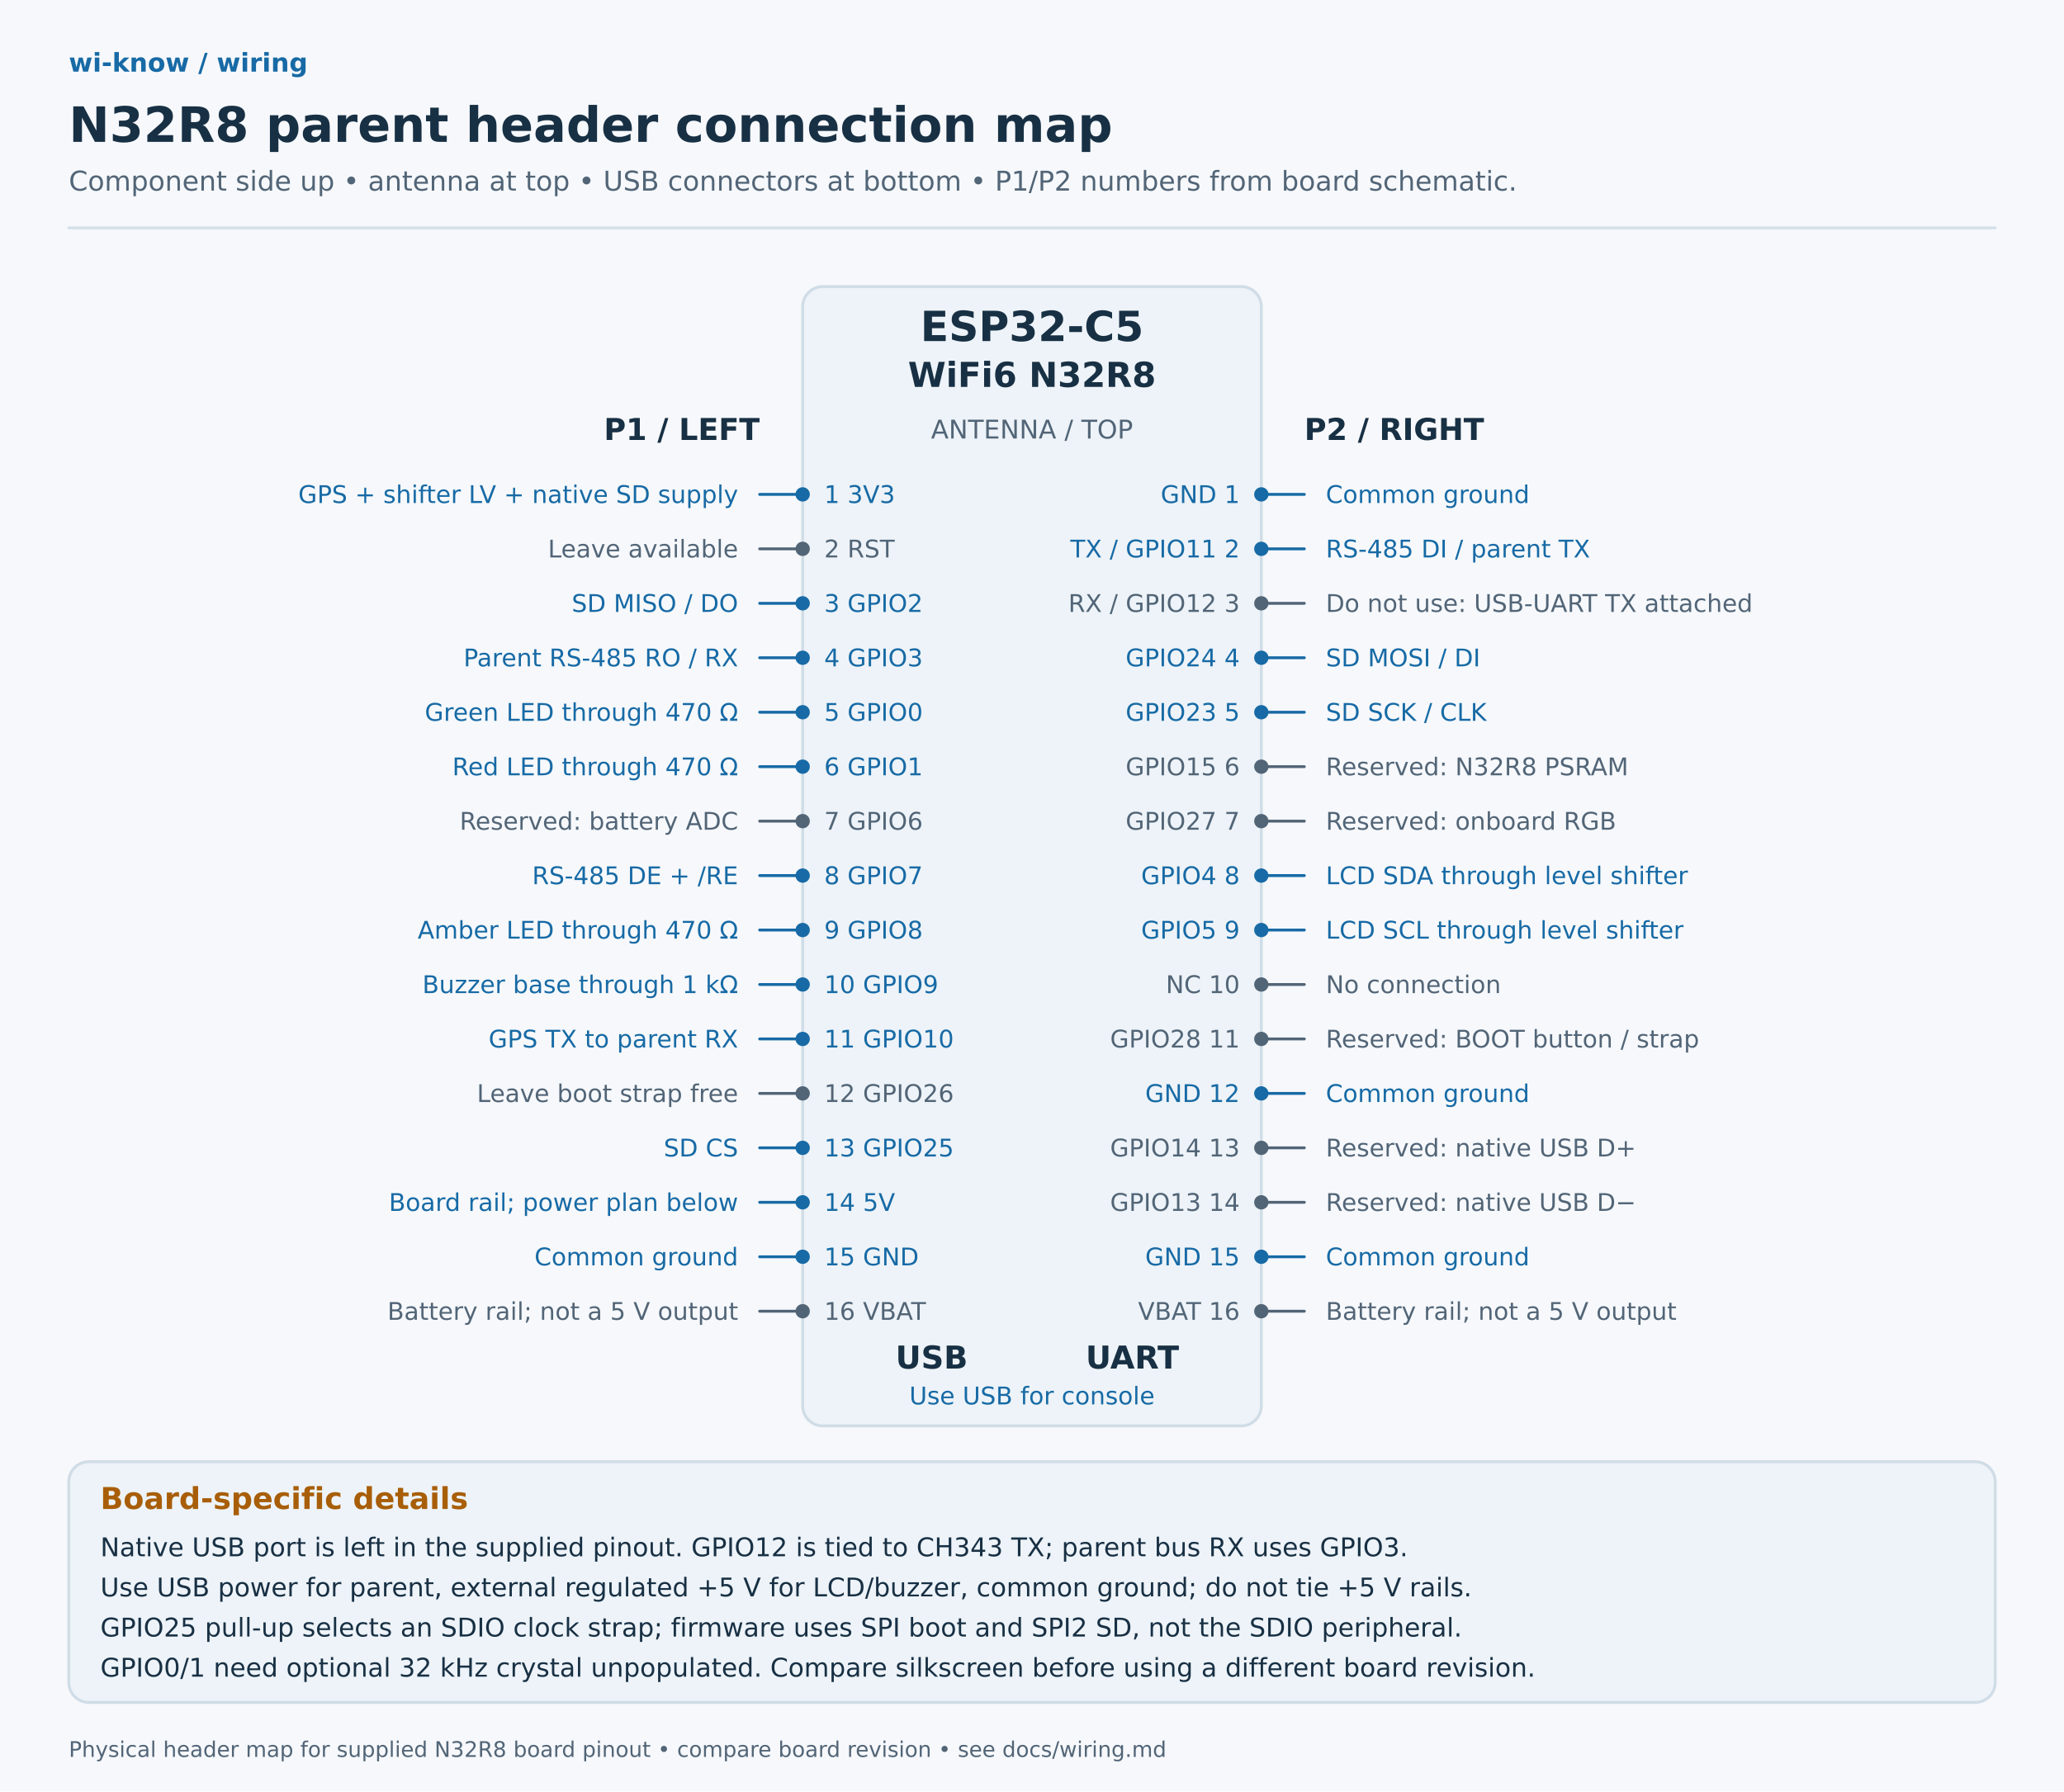
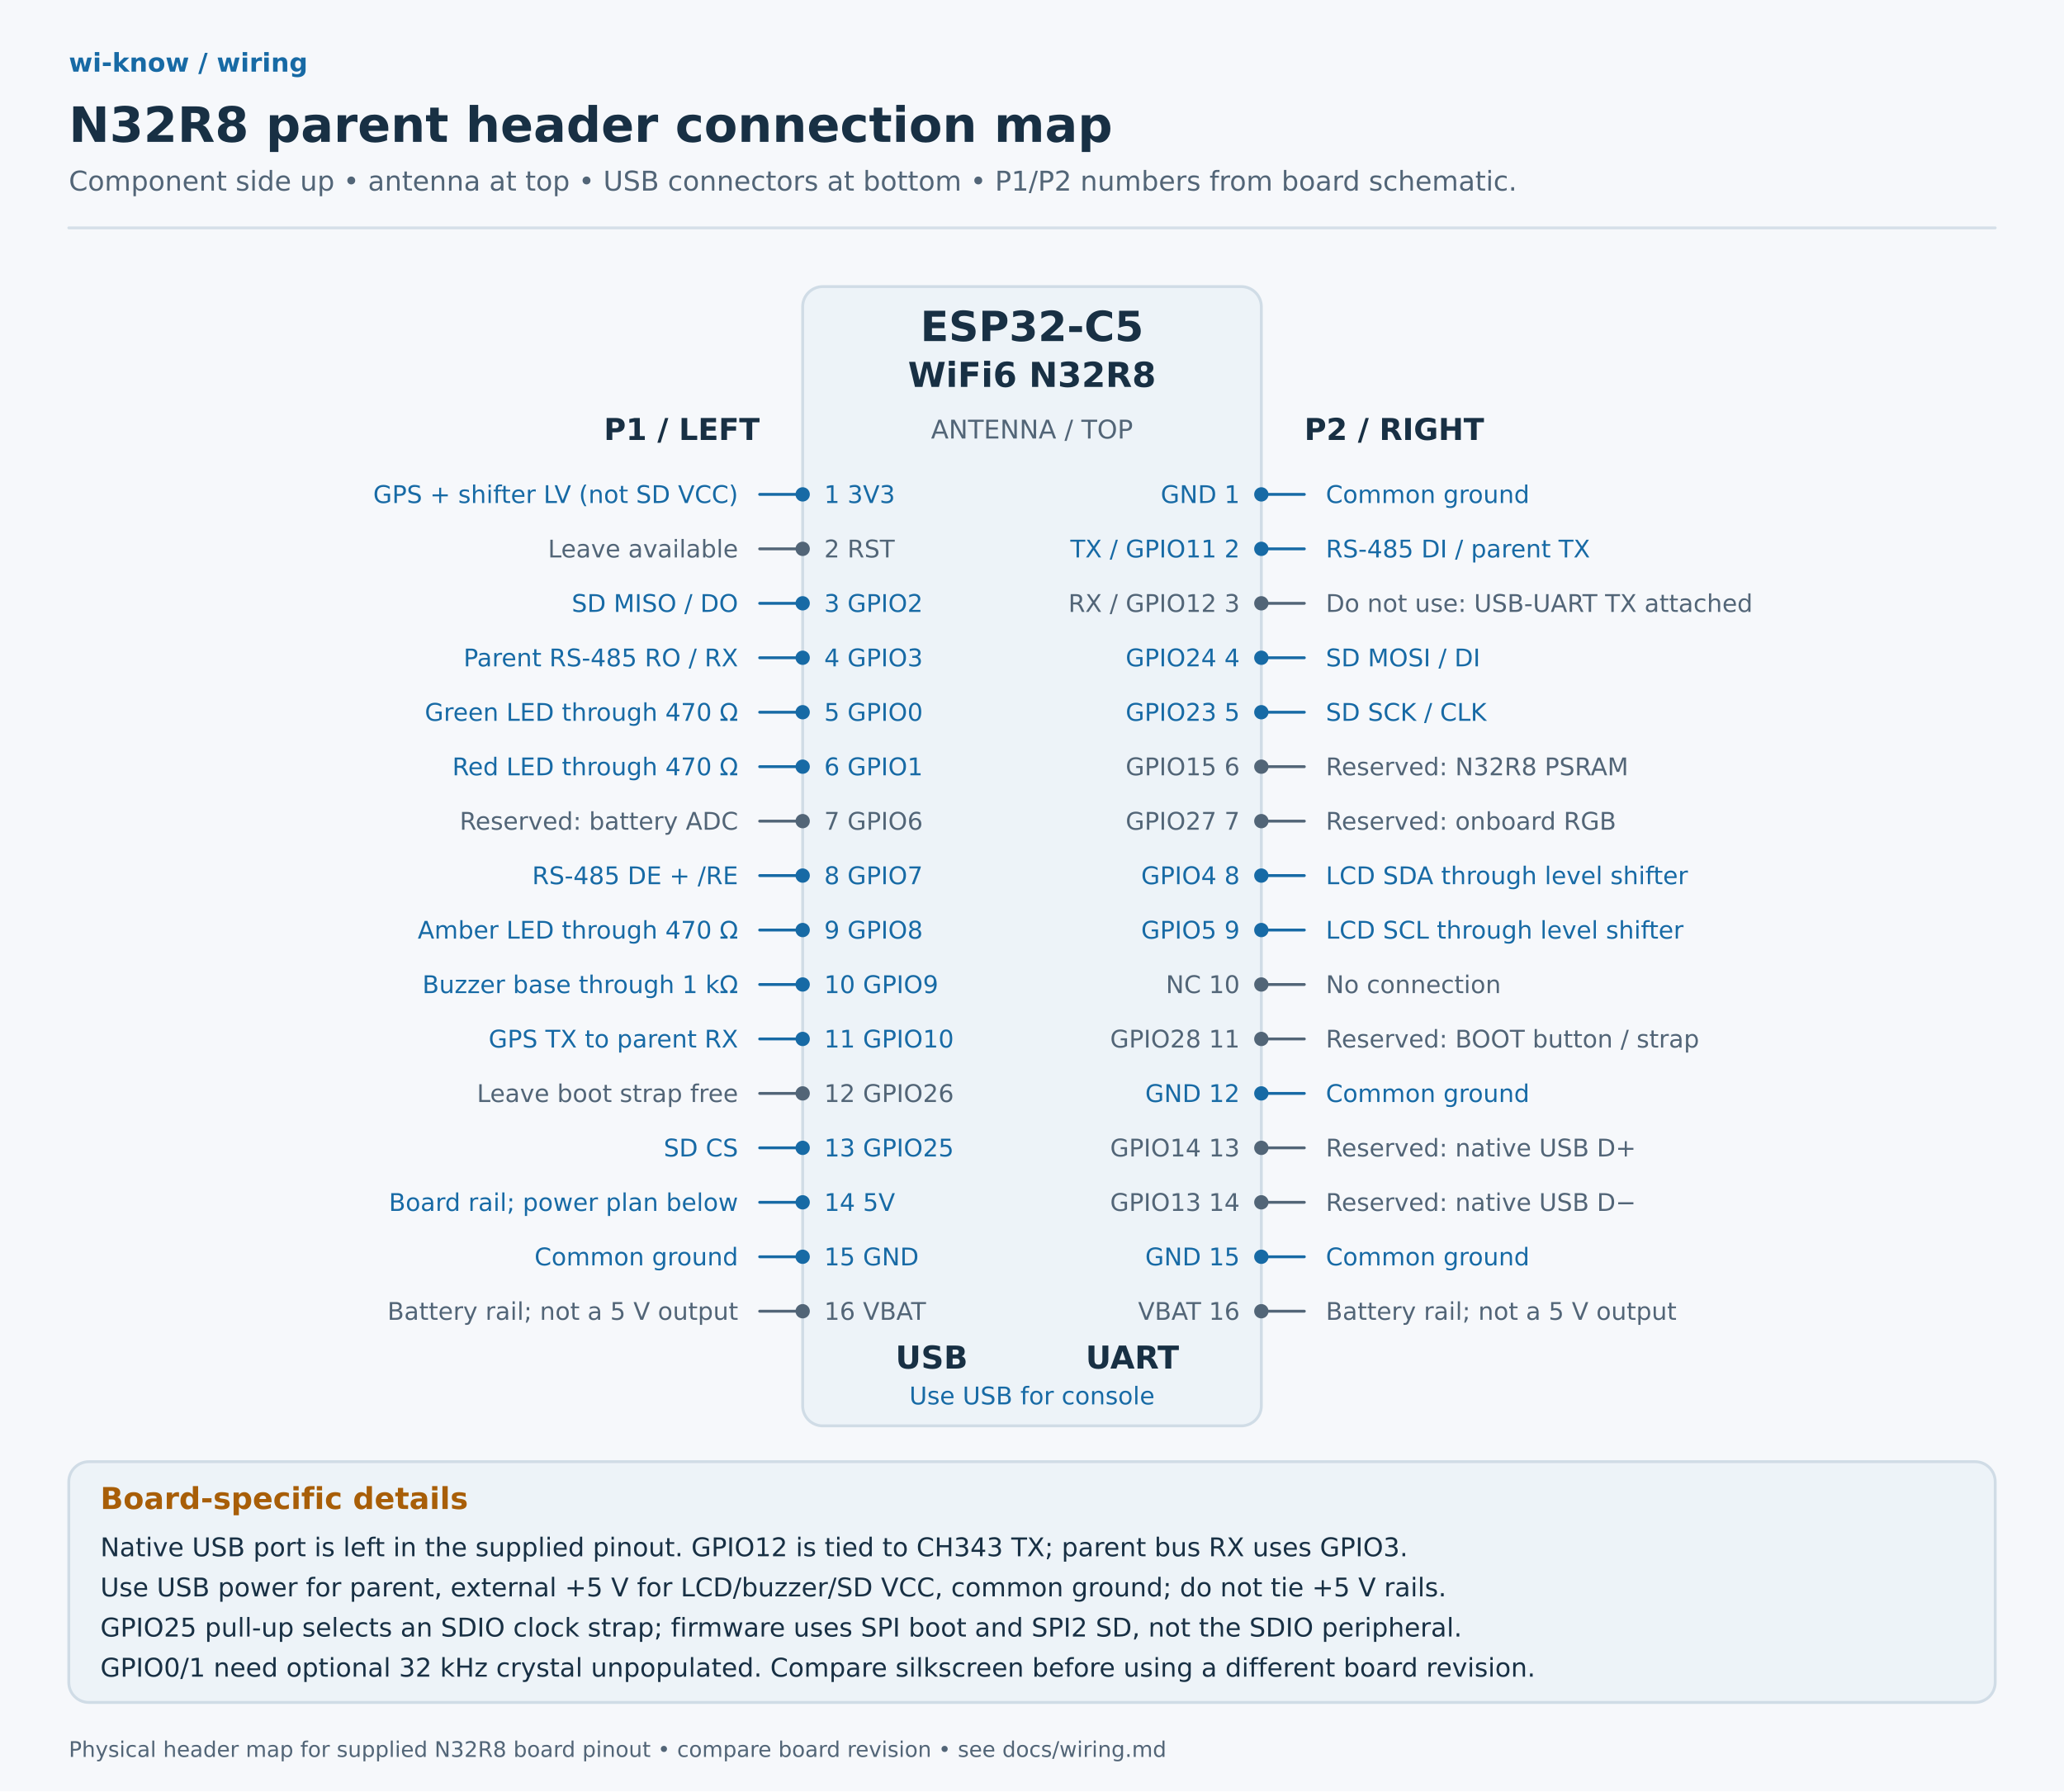
<svg xmlns="http://www.w3.org/2000/svg" width="1440" height="1250" viewBox="0 0 1440 1250" role="img" aria-labelledby="title description">
  <defs>
    <marker id="arrow-blue" markerWidth="8" markerHeight="8" refX="6" refY="3" orient="auto-start-reverse">
      <path d="M0,0 L0,6 L6,3 z" fill="#176aa5" />
    </marker>
  </defs>
  <rect width="1440" height="1250" fill="#f6f8fb" />
  <text x="48" y="50" fill="#176aa5" font-family="DejaVu Sans, Noto Sans, sans-serif" font-size="18" font-weight="700" text-anchor="start">wi-know / wiring</text>
  <text x="48" y="99" fill="#183044" font-family="DejaVu Sans, Noto Sans, sans-serif" font-size="34" font-weight="700" text-anchor="start">N32R8 parent header connection map</text>
  <text x="48" y="133" fill="#526577" font-family="DejaVu Sans, Noto Sans, sans-serif" font-size="19" font-weight="400" text-anchor="start">Component side up • antenna at top • USB connectors at bottom • P1/P2 numbers from board schematic.</text>
  <polyline points="48,159 1392,159" fill="none" stroke="#d5dfe8" stroke-width="2" stroke-linejoin="round" stroke-linecap="round" />
  <rect x="560" y="200" width="320" height="795" rx="14" fill="#edf3f8" stroke="#d0dce6" stroke-width="2" />
  <text x="720" y="238" fill="#183044" font-family="DejaVu Sans, Noto Sans, sans-serif" font-size="29" font-weight="700" text-anchor="middle">ESP32-C5</text>
  <text x="720" y="270" fill="#183044" font-family="DejaVu Sans, Noto Sans, sans-serif" font-size="24" font-weight="700" text-anchor="middle">WiFi6 N32R8</text>
  <text x="720" y="306" fill="#526577" font-family="DejaVu Sans, Noto Sans, sans-serif" font-size="18" font-weight="400" text-anchor="middle">ANTENNA / TOP</text>
  <text x="650" y="955" fill="#183044" font-family="DejaVu Sans, Noto Sans, sans-serif" font-size="22" font-weight="700" text-anchor="middle">USB</text>
  <text x="790" y="955" fill="#183044" font-family="DejaVu Sans, Noto Sans, sans-serif" font-size="22" font-weight="700" text-anchor="middle">UART</text>
  <text x="720" y="980" fill="#176aa5" font-family="DejaVu Sans, Noto Sans, sans-serif" font-size="17" font-weight="400" text-anchor="middle">Use USB for console</text>
  <circle cx="560" cy="345" r="5" fill="#176aa5" />
  <text x="575" y="351" fill="#176aa5" font-family="DejaVu Sans, Noto Sans, sans-serif" font-size="17" font-weight="400" text-anchor="start">1  3V3</text>
  <polyline points="530,345 560,345" fill="none" stroke="#176aa5" stroke-width="2" stroke-linejoin="round" stroke-linecap="round" />
-   <text x="515" y="351" fill="#176aa5" font-family="DejaVu Sans, Noto Sans, sans-serif" font-size="17" font-weight="400" text-anchor="end">GPS + shifter LV + native SD supply</text>
+   <text x="515" y="351" fill="#176aa5" font-family="DejaVu Sans, Noto Sans, sans-serif" font-size="17" font-weight="400" text-anchor="end">GPS + shifter LV (not SD VCC)</text>
  <circle cx="560" cy="383" r="5" fill="#526577" />
  <text x="575" y="389" fill="#526577" font-family="DejaVu Sans, Noto Sans, sans-serif" font-size="17" font-weight="400" text-anchor="start">2  RST</text>
  <polyline points="530,383 560,383" fill="none" stroke="#526577" stroke-width="2" stroke-linejoin="round" stroke-linecap="round" />
  <text x="515" y="389" fill="#526577" font-family="DejaVu Sans, Noto Sans, sans-serif" font-size="17" font-weight="400" text-anchor="end">Leave available</text>
  <circle cx="560" cy="421" r="5" fill="#176aa5" />
  <text x="575" y="427" fill="#176aa5" font-family="DejaVu Sans, Noto Sans, sans-serif" font-size="17" font-weight="400" text-anchor="start">3  GPIO2</text>
  <polyline points="530,421 560,421" fill="none" stroke="#176aa5" stroke-width="2" stroke-linejoin="round" stroke-linecap="round" />
  <text x="515" y="427" fill="#176aa5" font-family="DejaVu Sans, Noto Sans, sans-serif" font-size="17" font-weight="400" text-anchor="end">SD MISO / DO</text>
  <circle cx="560" cy="459" r="5" fill="#176aa5" />
  <text x="575" y="465" fill="#176aa5" font-family="DejaVu Sans, Noto Sans, sans-serif" font-size="17" font-weight="400" text-anchor="start">4  GPIO3</text>
  <polyline points="530,459 560,459" fill="none" stroke="#176aa5" stroke-width="2" stroke-linejoin="round" stroke-linecap="round" />
  <text x="515" y="465" fill="#176aa5" font-family="DejaVu Sans, Noto Sans, sans-serif" font-size="17" font-weight="400" text-anchor="end">Parent RS-485 RO / RX</text>
  <circle cx="560" cy="497" r="5" fill="#176aa5" />
  <text x="575" y="503" fill="#176aa5" font-family="DejaVu Sans, Noto Sans, sans-serif" font-size="17" font-weight="400" text-anchor="start">5  GPIO0</text>
  <polyline points="530,497 560,497" fill="none" stroke="#176aa5" stroke-width="2" stroke-linejoin="round" stroke-linecap="round" />
  <text x="515" y="503" fill="#176aa5" font-family="DejaVu Sans, Noto Sans, sans-serif" font-size="17" font-weight="400" text-anchor="end">Green LED through 470 Ω</text>
  <circle cx="560" cy="535" r="5" fill="#176aa5" />
  <text x="575" y="541" fill="#176aa5" font-family="DejaVu Sans, Noto Sans, sans-serif" font-size="17" font-weight="400" text-anchor="start">6  GPIO1</text>
  <polyline points="530,535 560,535" fill="none" stroke="#176aa5" stroke-width="2" stroke-linejoin="round" stroke-linecap="round" />
  <text x="515" y="541" fill="#176aa5" font-family="DejaVu Sans, Noto Sans, sans-serif" font-size="17" font-weight="400" text-anchor="end">Red LED through 470 Ω</text>
  <circle cx="560" cy="573" r="5" fill="#526577" />
  <text x="575" y="579" fill="#526577" font-family="DejaVu Sans, Noto Sans, sans-serif" font-size="17" font-weight="400" text-anchor="start">7  GPIO6</text>
  <polyline points="530,573 560,573" fill="none" stroke="#526577" stroke-width="2" stroke-linejoin="round" stroke-linecap="round" />
  <text x="515" y="579" fill="#526577" font-family="DejaVu Sans, Noto Sans, sans-serif" font-size="17" font-weight="400" text-anchor="end">Reserved: battery ADC</text>
  <circle cx="560" cy="611" r="5" fill="#176aa5" />
  <text x="575" y="617" fill="#176aa5" font-family="DejaVu Sans, Noto Sans, sans-serif" font-size="17" font-weight="400" text-anchor="start">8  GPIO7</text>
  <polyline points="530,611 560,611" fill="none" stroke="#176aa5" stroke-width="2" stroke-linejoin="round" stroke-linecap="round" />
  <text x="515" y="617" fill="#176aa5" font-family="DejaVu Sans, Noto Sans, sans-serif" font-size="17" font-weight="400" text-anchor="end">RS-485 DE + /RE</text>
  <circle cx="560" cy="649" r="5" fill="#176aa5" />
  <text x="575" y="655" fill="#176aa5" font-family="DejaVu Sans, Noto Sans, sans-serif" font-size="17" font-weight="400" text-anchor="start">9  GPIO8</text>
  <polyline points="530,649 560,649" fill="none" stroke="#176aa5" stroke-width="2" stroke-linejoin="round" stroke-linecap="round" />
  <text x="515" y="655" fill="#176aa5" font-family="DejaVu Sans, Noto Sans, sans-serif" font-size="17" font-weight="400" text-anchor="end">Amber LED through 470 Ω</text>
  <circle cx="560" cy="687" r="5" fill="#176aa5" />
  <text x="575" y="693" fill="#176aa5" font-family="DejaVu Sans, Noto Sans, sans-serif" font-size="17" font-weight="400" text-anchor="start">10  GPIO9</text>
  <polyline points="530,687 560,687" fill="none" stroke="#176aa5" stroke-width="2" stroke-linejoin="round" stroke-linecap="round" />
  <text x="515" y="693" fill="#176aa5" font-family="DejaVu Sans, Noto Sans, sans-serif" font-size="17" font-weight="400" text-anchor="end">Buzzer base through 1 kΩ</text>
  <circle cx="560" cy="725" r="5" fill="#176aa5" />
  <text x="575" y="731" fill="#176aa5" font-family="DejaVu Sans, Noto Sans, sans-serif" font-size="17" font-weight="400" text-anchor="start">11  GPIO10</text>
  <polyline points="530,725 560,725" fill="none" stroke="#176aa5" stroke-width="2" stroke-linejoin="round" stroke-linecap="round" />
  <text x="515" y="731" fill="#176aa5" font-family="DejaVu Sans, Noto Sans, sans-serif" font-size="17" font-weight="400" text-anchor="end">GPS TX to parent RX</text>
  <circle cx="560" cy="763" r="5" fill="#526577" />
  <text x="575" y="769" fill="#526577" font-family="DejaVu Sans, Noto Sans, sans-serif" font-size="17" font-weight="400" text-anchor="start">12  GPIO26</text>
  <polyline points="530,763 560,763" fill="none" stroke="#526577" stroke-width="2" stroke-linejoin="round" stroke-linecap="round" />
  <text x="515" y="769" fill="#526577" font-family="DejaVu Sans, Noto Sans, sans-serif" font-size="17" font-weight="400" text-anchor="end">Leave boot strap free</text>
  <circle cx="560" cy="801" r="5" fill="#176aa5" />
  <text x="575" y="807" fill="#176aa5" font-family="DejaVu Sans, Noto Sans, sans-serif" font-size="17" font-weight="400" text-anchor="start">13  GPIO25</text>
  <polyline points="530,801 560,801" fill="none" stroke="#176aa5" stroke-width="2" stroke-linejoin="round" stroke-linecap="round" />
  <text x="515" y="807" fill="#176aa5" font-family="DejaVu Sans, Noto Sans, sans-serif" font-size="17" font-weight="400" text-anchor="end">SD CS</text>
  <circle cx="560" cy="839" r="5" fill="#176aa5" />
  <text x="575" y="845" fill="#176aa5" font-family="DejaVu Sans, Noto Sans, sans-serif" font-size="17" font-weight="400" text-anchor="start">14  5V</text>
  <polyline points="530,839 560,839" fill="none" stroke="#176aa5" stroke-width="2" stroke-linejoin="round" stroke-linecap="round" />
  <text x="515" y="845" fill="#176aa5" font-family="DejaVu Sans, Noto Sans, sans-serif" font-size="17" font-weight="400" text-anchor="end">Board rail; power plan below</text>
  <circle cx="560" cy="877" r="5" fill="#176aa5" />
  <text x="575" y="883" fill="#176aa5" font-family="DejaVu Sans, Noto Sans, sans-serif" font-size="17" font-weight="400" text-anchor="start">15  GND</text>
  <polyline points="530,877 560,877" fill="none" stroke="#176aa5" stroke-width="2" stroke-linejoin="round" stroke-linecap="round" />
  <text x="515" y="883" fill="#176aa5" font-family="DejaVu Sans, Noto Sans, sans-serif" font-size="17" font-weight="400" text-anchor="end">Common ground</text>
  <circle cx="560" cy="915" r="5" fill="#526577" />
  <text x="575" y="921" fill="#526577" font-family="DejaVu Sans, Noto Sans, sans-serif" font-size="17" font-weight="400" text-anchor="start">16  VBAT</text>
  <polyline points="530,915 560,915" fill="none" stroke="#526577" stroke-width="2" stroke-linejoin="round" stroke-linecap="round" />
  <text x="515" y="921" fill="#526577" font-family="DejaVu Sans, Noto Sans, sans-serif" font-size="17" font-weight="400" text-anchor="end">Battery rail; not a 5 V output</text>
  <circle cx="880" cy="345" r="5" fill="#176aa5" />
  <text x="865" y="351" fill="#176aa5" font-family="DejaVu Sans, Noto Sans, sans-serif" font-size="17" font-weight="400" text-anchor="end">GND  1</text>
  <polyline points="880,345 910,345" fill="none" stroke="#176aa5" stroke-width="2" stroke-linejoin="round" stroke-linecap="round" />
  <text x="925" y="351" fill="#176aa5" font-family="DejaVu Sans, Noto Sans, sans-serif" font-size="17" font-weight="400" text-anchor="start">Common ground</text>
  <circle cx="880" cy="383" r="5" fill="#176aa5" />
  <text x="865" y="389" fill="#176aa5" font-family="DejaVu Sans, Noto Sans, sans-serif" font-size="17" font-weight="400" text-anchor="end">TX / GPIO11  2</text>
  <polyline points="880,383 910,383" fill="none" stroke="#176aa5" stroke-width="2" stroke-linejoin="round" stroke-linecap="round" />
  <text x="925" y="389" fill="#176aa5" font-family="DejaVu Sans, Noto Sans, sans-serif" font-size="17" font-weight="400" text-anchor="start">RS-485 DI / parent TX</text>
  <circle cx="880" cy="421" r="5" fill="#526577" />
  <text x="865" y="427" fill="#526577" font-family="DejaVu Sans, Noto Sans, sans-serif" font-size="17" font-weight="400" text-anchor="end">RX / GPIO12  3</text>
  <polyline points="880,421 910,421" fill="none" stroke="#526577" stroke-width="2" stroke-linejoin="round" stroke-linecap="round" />
  <text x="925" y="427" fill="#526577" font-family="DejaVu Sans, Noto Sans, sans-serif" font-size="17" font-weight="400" text-anchor="start">Do not use: USB-UART TX attached</text>
  <circle cx="880" cy="459" r="5" fill="#176aa5" />
  <text x="865" y="465" fill="#176aa5" font-family="DejaVu Sans, Noto Sans, sans-serif" font-size="17" font-weight="400" text-anchor="end">GPIO24  4</text>
  <polyline points="880,459 910,459" fill="none" stroke="#176aa5" stroke-width="2" stroke-linejoin="round" stroke-linecap="round" />
  <text x="925" y="465" fill="#176aa5" font-family="DejaVu Sans, Noto Sans, sans-serif" font-size="17" font-weight="400" text-anchor="start">SD MOSI / DI</text>
  <circle cx="880" cy="497" r="5" fill="#176aa5" />
  <text x="865" y="503" fill="#176aa5" font-family="DejaVu Sans, Noto Sans, sans-serif" font-size="17" font-weight="400" text-anchor="end">GPIO23  5</text>
  <polyline points="880,497 910,497" fill="none" stroke="#176aa5" stroke-width="2" stroke-linejoin="round" stroke-linecap="round" />
  <text x="925" y="503" fill="#176aa5" font-family="DejaVu Sans, Noto Sans, sans-serif" font-size="17" font-weight="400" text-anchor="start">SD SCK / CLK</text>
  <circle cx="880" cy="535" r="5" fill="#526577" />
  <text x="865" y="541" fill="#526577" font-family="DejaVu Sans, Noto Sans, sans-serif" font-size="17" font-weight="400" text-anchor="end">GPIO15  6</text>
  <polyline points="880,535 910,535" fill="none" stroke="#526577" stroke-width="2" stroke-linejoin="round" stroke-linecap="round" />
  <text x="925" y="541" fill="#526577" font-family="DejaVu Sans, Noto Sans, sans-serif" font-size="17" font-weight="400" text-anchor="start">Reserved: N32R8 PSRAM</text>
  <circle cx="880" cy="573" r="5" fill="#526577" />
  <text x="865" y="579" fill="#526577" font-family="DejaVu Sans, Noto Sans, sans-serif" font-size="17" font-weight="400" text-anchor="end">GPIO27  7</text>
  <polyline points="880,573 910,573" fill="none" stroke="#526577" stroke-width="2" stroke-linejoin="round" stroke-linecap="round" />
  <text x="925" y="579" fill="#526577" font-family="DejaVu Sans, Noto Sans, sans-serif" font-size="17" font-weight="400" text-anchor="start">Reserved: onboard RGB</text>
  <circle cx="880" cy="611" r="5" fill="#176aa5" />
  <text x="865" y="617" fill="#176aa5" font-family="DejaVu Sans, Noto Sans, sans-serif" font-size="17" font-weight="400" text-anchor="end">GPIO4  8</text>
  <polyline points="880,611 910,611" fill="none" stroke="#176aa5" stroke-width="2" stroke-linejoin="round" stroke-linecap="round" />
  <text x="925" y="617" fill="#176aa5" font-family="DejaVu Sans, Noto Sans, sans-serif" font-size="17" font-weight="400" text-anchor="start">LCD SDA through level shifter</text>
  <circle cx="880" cy="649" r="5" fill="#176aa5" />
  <text x="865" y="655" fill="#176aa5" font-family="DejaVu Sans, Noto Sans, sans-serif" font-size="17" font-weight="400" text-anchor="end">GPIO5  9</text>
  <polyline points="880,649 910,649" fill="none" stroke="#176aa5" stroke-width="2" stroke-linejoin="round" stroke-linecap="round" />
  <text x="925" y="655" fill="#176aa5" font-family="DejaVu Sans, Noto Sans, sans-serif" font-size="17" font-weight="400" text-anchor="start">LCD SCL through level shifter</text>
  <circle cx="880" cy="687" r="5" fill="#526577" />
  <text x="865" y="693" fill="#526577" font-family="DejaVu Sans, Noto Sans, sans-serif" font-size="17" font-weight="400" text-anchor="end">NC  10</text>
  <polyline points="880,687 910,687" fill="none" stroke="#526577" stroke-width="2" stroke-linejoin="round" stroke-linecap="round" />
  <text x="925" y="693" fill="#526577" font-family="DejaVu Sans, Noto Sans, sans-serif" font-size="17" font-weight="400" text-anchor="start">No connection</text>
  <circle cx="880" cy="725" r="5" fill="#526577" />
  <text x="865" y="731" fill="#526577" font-family="DejaVu Sans, Noto Sans, sans-serif" font-size="17" font-weight="400" text-anchor="end">GPIO28  11</text>
  <polyline points="880,725 910,725" fill="none" stroke="#526577" stroke-width="2" stroke-linejoin="round" stroke-linecap="round" />
  <text x="925" y="731" fill="#526577" font-family="DejaVu Sans, Noto Sans, sans-serif" font-size="17" font-weight="400" text-anchor="start">Reserved: BOOT button / strap</text>
  <circle cx="880" cy="763" r="5" fill="#176aa5" />
  <text x="865" y="769" fill="#176aa5" font-family="DejaVu Sans, Noto Sans, sans-serif" font-size="17" font-weight="400" text-anchor="end">GND  12</text>
  <polyline points="880,763 910,763" fill="none" stroke="#176aa5" stroke-width="2" stroke-linejoin="round" stroke-linecap="round" />
  <text x="925" y="769" fill="#176aa5" font-family="DejaVu Sans, Noto Sans, sans-serif" font-size="17" font-weight="400" text-anchor="start">Common ground</text>
  <circle cx="880" cy="801" r="5" fill="#526577" />
  <text x="865" y="807" fill="#526577" font-family="DejaVu Sans, Noto Sans, sans-serif" font-size="17" font-weight="400" text-anchor="end">GPIO14  13</text>
  <polyline points="880,801 910,801" fill="none" stroke="#526577" stroke-width="2" stroke-linejoin="round" stroke-linecap="round" />
  <text x="925" y="807" fill="#526577" font-family="DejaVu Sans, Noto Sans, sans-serif" font-size="17" font-weight="400" text-anchor="start">Reserved: native USB D+</text>
  <circle cx="880" cy="839" r="5" fill="#526577" />
  <text x="865" y="845" fill="#526577" font-family="DejaVu Sans, Noto Sans, sans-serif" font-size="17" font-weight="400" text-anchor="end">GPIO13  14</text>
  <polyline points="880,839 910,839" fill="none" stroke="#526577" stroke-width="2" stroke-linejoin="round" stroke-linecap="round" />
  <text x="925" y="845" fill="#526577" font-family="DejaVu Sans, Noto Sans, sans-serif" font-size="17" font-weight="400" text-anchor="start">Reserved: native USB D−</text>
  <circle cx="880" cy="877" r="5" fill="#176aa5" />
  <text x="865" y="883" fill="#176aa5" font-family="DejaVu Sans, Noto Sans, sans-serif" font-size="17" font-weight="400" text-anchor="end">GND  15</text>
  <polyline points="880,877 910,877" fill="none" stroke="#176aa5" stroke-width="2" stroke-linejoin="round" stroke-linecap="round" />
  <text x="925" y="883" fill="#176aa5" font-family="DejaVu Sans, Noto Sans, sans-serif" font-size="17" font-weight="400" text-anchor="start">Common ground</text>
  <circle cx="880" cy="915" r="5" fill="#526577" />
  <text x="865" y="921" fill="#526577" font-family="DejaVu Sans, Noto Sans, sans-serif" font-size="17" font-weight="400" text-anchor="end">VBAT  16</text>
  <polyline points="880,915 910,915" fill="none" stroke="#526577" stroke-width="2" stroke-linejoin="round" stroke-linecap="round" />
  <text x="925" y="921" fill="#526577" font-family="DejaVu Sans, Noto Sans, sans-serif" font-size="17" font-weight="400" text-anchor="start">Battery rail; not a 5 V output</text>
  <text x="530" y="307" fill="#183044" font-family="DejaVu Sans, Noto Sans, sans-serif" font-size="21" font-weight="700" text-anchor="end">P1 / LEFT</text>
  <text x="910" y="307" fill="#183044" font-family="DejaVu Sans, Noto Sans, sans-serif" font-size="21" font-weight="700" text-anchor="start">P2 / RIGHT</text>
  <rect x="48" y="1020" width="1344" height="168" rx="14" fill="#edf3f8" stroke="#d0dce6" stroke-width="2" />
  <text x="70" y="1053" fill="#a85e08" font-family="DejaVu Sans, Noto Sans, sans-serif" font-size="21" font-weight="700" text-anchor="start">Board-specific details</text>
  <text x="70" y="1086" fill="#183044" font-family="DejaVu Sans, Noto Sans, sans-serif" font-size="18" font-weight="400" text-anchor="start">Native USB port is left in the supplied pinout. GPIO12 is tied to CH343 TX; parent bus RX uses GPIO3.</text>
-   <text x="70" y="1114" fill="#183044" font-family="DejaVu Sans, Noto Sans, sans-serif" font-size="18" font-weight="400" text-anchor="start">Use USB power for parent, external regulated +5 V for LCD/buzzer, common ground; do not tie +5 V rails.</text>
+   <text x="70" y="1114" fill="#183044" font-family="DejaVu Sans, Noto Sans, sans-serif" font-size="18" font-weight="400" text-anchor="start">Use USB power for parent, external +5 V for LCD/buzzer/SD VCC, common ground; do not tie +5 V rails.</text>
  <text x="70" y="1142" fill="#183044" font-family="DejaVu Sans, Noto Sans, sans-serif" font-size="18" font-weight="400" text-anchor="start">GPIO25 pull-up selects an SDIO clock strap; firmware uses SPI boot and SPI2 SD, not the SDIO peripheral.</text>
  <text x="70" y="1170" fill="#183044" font-family="DejaVu Sans, Noto Sans, sans-serif" font-size="18" font-weight="400" text-anchor="start">GPIO0/1 need optional 32 kHz crystal unpopulated. Compare silkscreen before using a different board revision.</text>
  <text x="48" y="1226" fill="#526577" font-family="DejaVu Sans, Noto Sans, sans-serif" font-size="15" font-weight="400" text-anchor="start">Physical header map for supplied N32R8 board pinout • compare board revision • see docs/wiring.md</text>
</svg>
